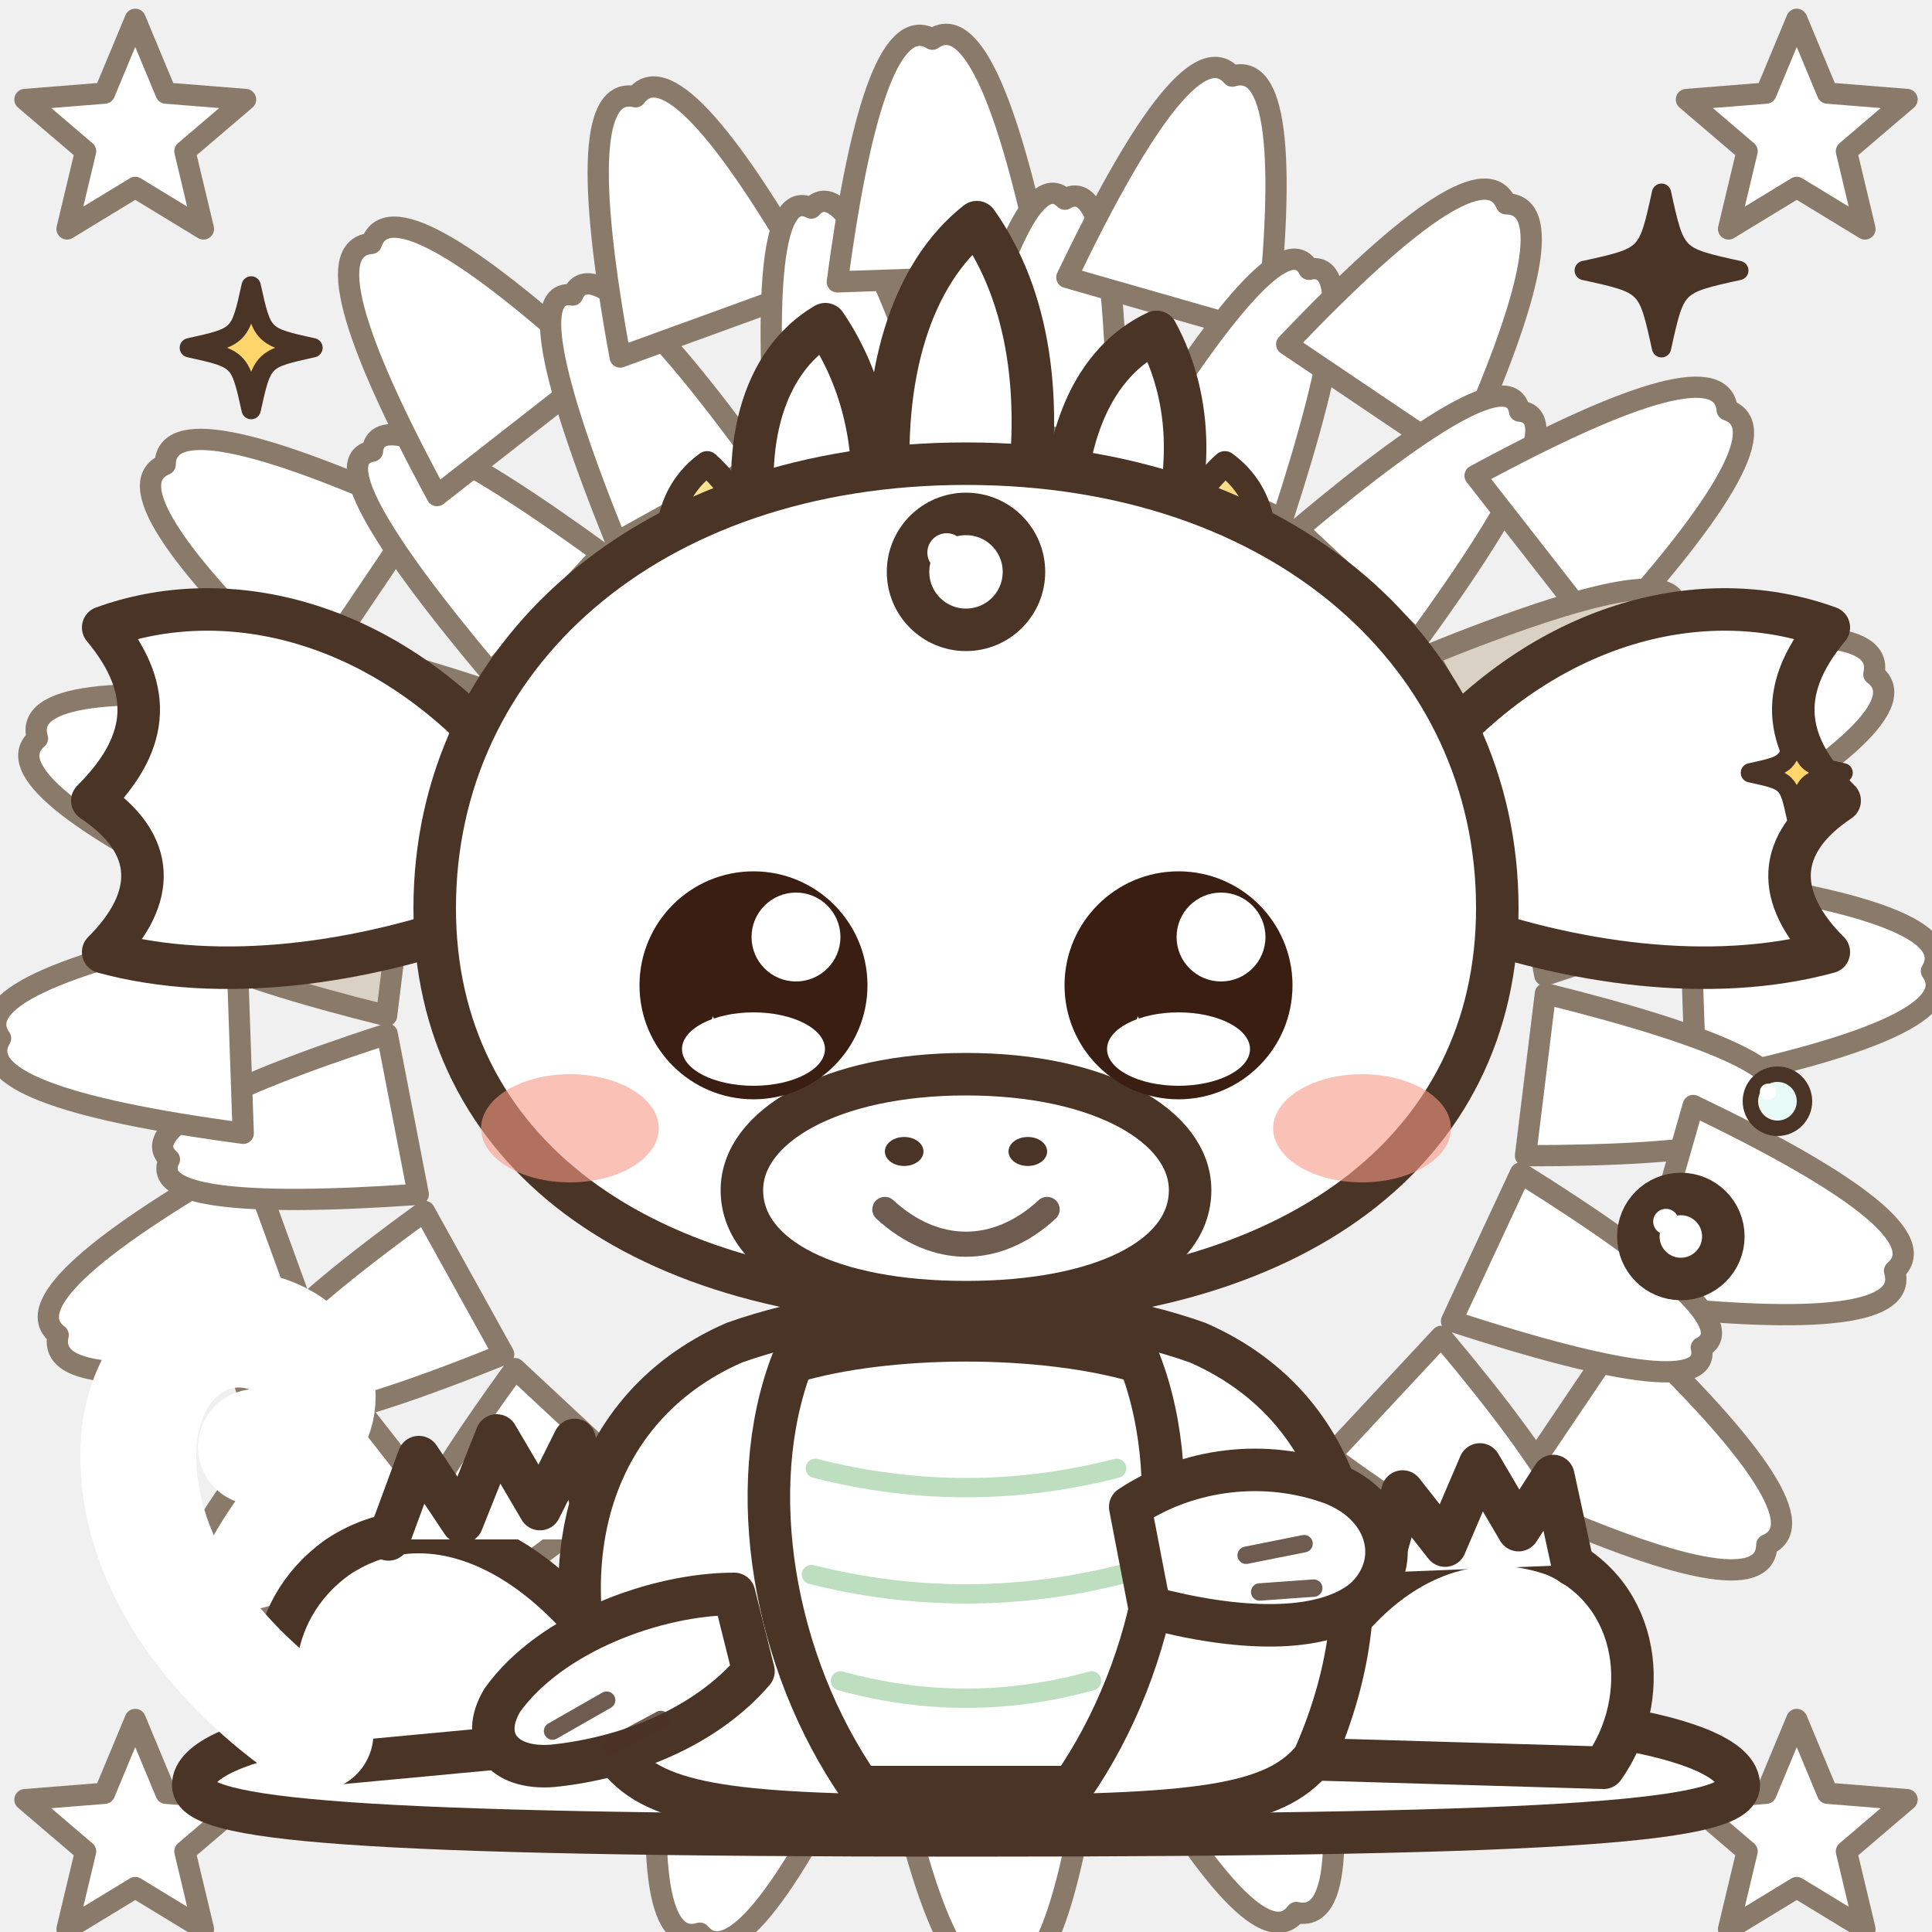
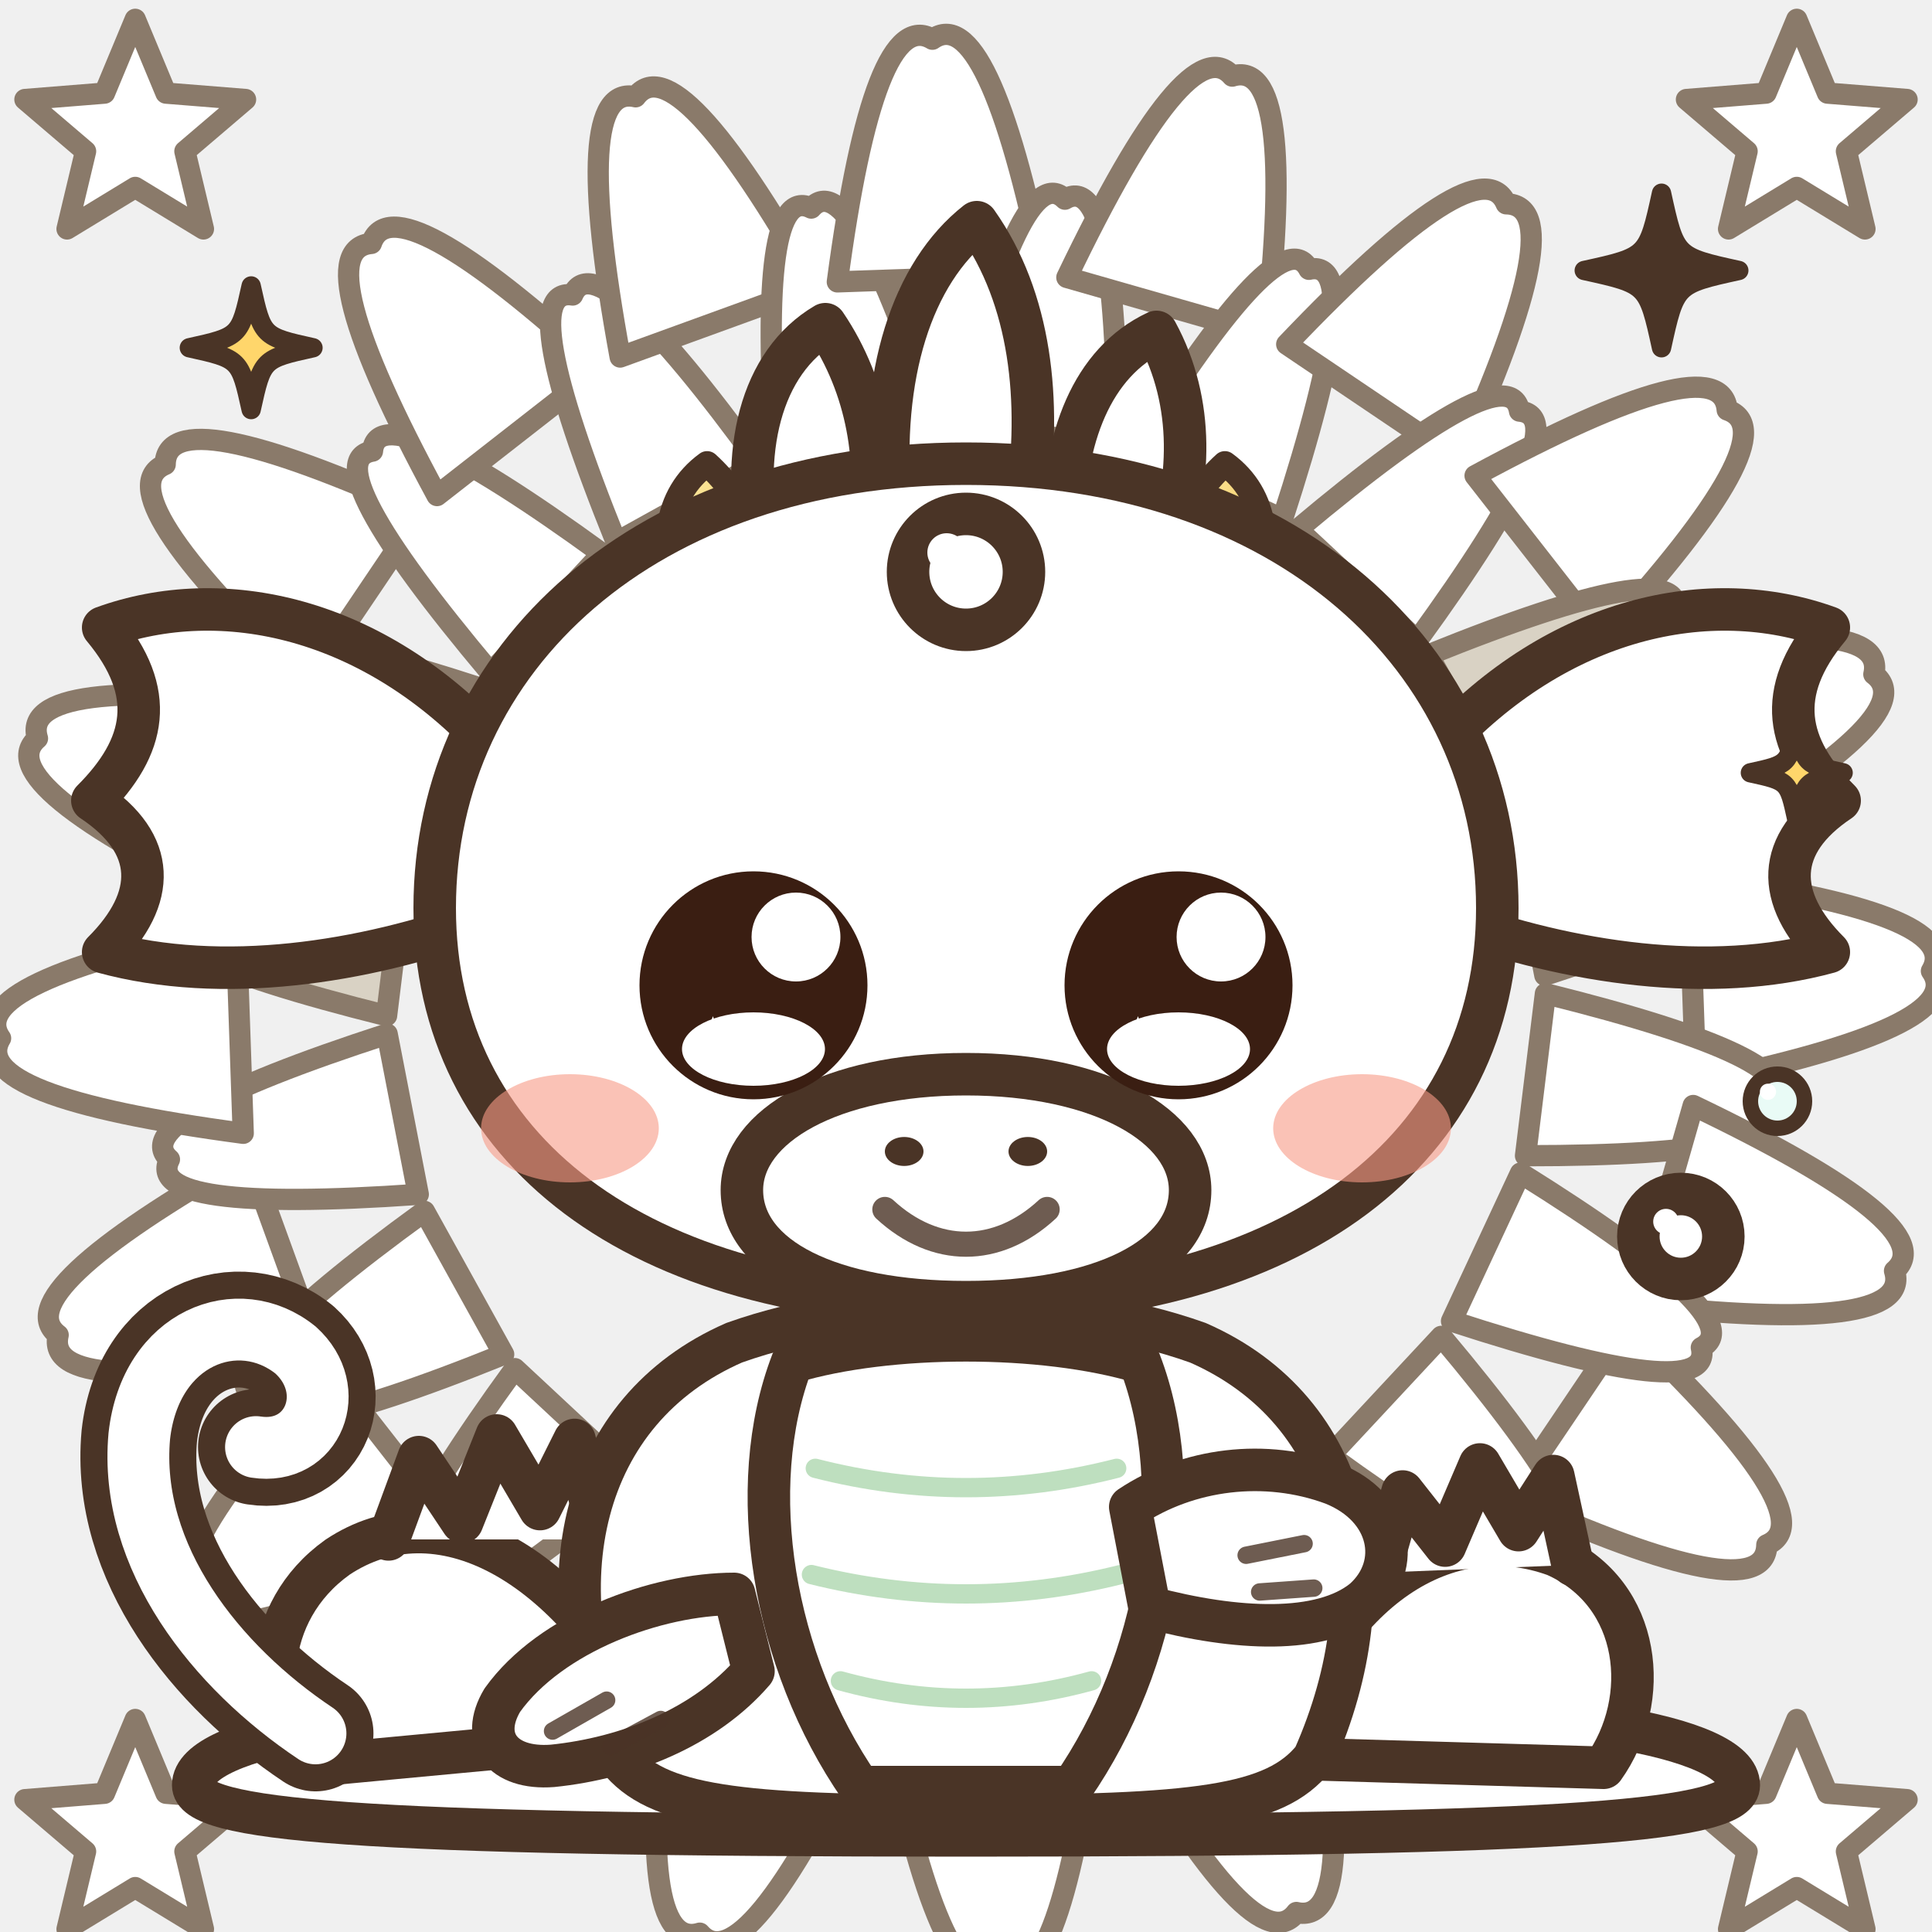
<svg xmlns="http://www.w3.org/2000/svg" viewBox="0 0 100 100" class="drawing" data-page="big-nessa">
  <g class="backdrop" stroke="#8a7a6a" stroke-width="1.1" stroke-linejoin="round">
    <path d="M84.18 68.60Q94.68 78.60 91.45 79.96Q91.40 83.47 78.19 77.48Z" fill="#ffffff" data-kind="fill" data-r="0" />
    <path d="M74.60 69.17Q83.82 80.14 80.72 80.65Q80.43 83.78 68.84 75.35Z" fill="#ffffff" data-kind="fill" data-r="1" />
    <path d="M77.38 78.35Q84.28 91.10 80.78 91.40Q79.65 94.72 68.94 84.94Z" fill="#d9d2c4" />
    <path d="M68.10 75.93Q73.47 89.22 70.36 88.73Q69.12 91.63 60.70 80.03Z" fill="#d9d2c4" />
    <path d="M67.90 85.52Q70.52 99.78 67.10 98.99Q64.99 101.79 57.83 89.18Z" fill="#ffffff" data-kind="fill" data-r="2" />
    <path d="M59.82 80.35Q60.82 94.65 58.01 93.23Q55.94 95.60 51.52 81.96Z" fill="#d9d2c4" />
    <path d="M56.66 89.41Q54.75 103.78 51.74 101.97Q48.87 103.99 45.96 89.78Z" fill="#ffffff" data-kind="fill" data-r="3" />
    <path d="M50.57 81.99Q47.11 95.91 44.88 93.69Q42.18 95.30 42.18 80.96Z" fill="#d9d2c4" />
    <path d="M44.78 89.64Q38.51 102.72 36.22 100.06Q32.86 101.09 34.48 86.69Z" fill="#ffffff" data-kind="fill" data-r="4" />
    <path d="M41.28 80.70Q33.69 92.86 32.25 90.06Q29.18 90.76 33.62 77.13Z" fill="#d9d2c4" />
    <path d="M33.40 86.18Q23.40 96.68 22.04 93.45Q18.53 93.40 24.52 80.19Z" fill="#d9d2c4" />
    <path d="M32.83 76.60Q21.86 85.82 21.35 82.72Q18.22 82.43 26.65 70.84Z" fill="#ffffff" data-kind="fill" data-r="5" />
    <path d="M23.65 79.38Q10.90 86.28 10.60 82.78Q7.28 81.65 17.06 70.94Z" fill="#ffffff" data-kind="fill" data-r="6" />
    <path d="M26.07 70.10Q12.78 75.47 13.27 72.36Q10.37 71.12 21.97 62.70Z" fill="#ffffff" data-kind="fill" data-r="7" />
    <path d="M16.48 69.90Q2.22 72.52 3.01 69.10Q0.21 66.99 12.82 59.83Z" fill="#ffffff" data-kind="fill" data-r="8" />
    <path d="M21.65 61.82Q7.35 62.82 8.77 60.01Q6.40 57.94 20.04 53.52Z" fill="#ffffff" data-kind="fill" data-r="9" />
    <path d="M12.59 58.66Q-1.78 56.75 0.03 53.74Q-1.99 50.87 12.22 47.96Z" fill="#ffffff" data-kind="fill" data-r="10" />
    <path d="M20.01 52.57Q6.09 49.11 8.31 46.88Q6.70 44.18 21.04 44.18Z" fill="#d9d2c4" />
    <path d="M12.36 46.78Q-0.72 40.51 1.94 38.22Q0.91 34.86 15.31 36.48Z" fill="#ffffff" data-kind="fill" data-r="11" />
    <path d="M21.30 43.28Q9.14 35.69 11.94 34.25Q11.24 31.18 24.87 35.62Z" fill="#d9d2c4" />
    <path d="M15.82 35.40Q5.32 25.40 8.55 24.04Q8.60 20.53 21.81 26.52Z" fill="#ffffff" data-kind="fill" data-r="12" />
    <path d="M25.40 34.83Q16.18 23.86 19.28 23.35Q19.57 20.22 31.16 28.65Z" fill="#ffffff" data-kind="fill" data-r="13" />
    <path d="M22.62 25.65Q15.72 12.90 19.22 12.60Q20.35 9.28 31.06 19.06Z" fill="#ffffff" data-kind="fill" data-r="14" />
    <path d="M31.90 28.07Q26.53 14.78 29.64 15.27Q30.88 12.37 39.30 23.97Z" fill="#ffffff" data-kind="fill" data-r="15" />
    <path d="M32.10 18.48Q29.48 4.22 32.90 5.01Q35.01 2.21 42.17 14.82Z" fill="#ffffff" data-kind="fill" data-r="16" />
    <path d="M40.18 23.65Q39.18 9.35 41.99 10.77Q44.06 8.40 48.48 22.04Z" fill="#ffffff" data-kind="fill" data-r="17" />
    <path d="M43.34 14.59Q45.25 0.22 48.26 2.03Q51.13 0.01 54.04 14.22Z" fill="#ffffff" data-kind="fill" data-r="18" />
    <path d="M49.43 22.01Q52.89 8.09 55.12 10.31Q57.82 8.70 57.82 23.04Z" fill="#ffffff" data-kind="fill" data-r="19" />
    <path d="M55.22 14.36Q61.49 1.28 63.78 3.94Q67.14 2.91 65.52 17.31Z" fill="#ffffff" data-kind="fill" data-r="20" />
    <path d="M58.72 23.30Q66.31 11.14 67.75 13.94Q70.82 13.24 66.38 26.87Z" fill="#ffffff" data-kind="fill" data-r="21" />
    <path d="M66.60 17.82Q76.60 7.32 77.96 10.55Q81.47 10.60 75.48 23.81Z" fill="#ffffff" data-kind="fill" data-r="22" />
    <path d="M67.17 27.40Q78.14 18.18 78.65 21.28Q81.78 21.57 73.35 33.16Z" fill="#ffffff" data-kind="fill" data-r="23" />
    <path d="M76.35 24.62Q89.10 17.72 89.40 21.22Q92.72 22.35 82.94 33.06Z" fill="#ffffff" data-kind="fill" data-r="24" />
    <path d="M73.93 33.90Q87.22 28.53 86.73 31.64Q89.63 32.88 78.03 41.30Z" fill="#d9d2c4" />
    <path d="M83.52 34.10Q97.78 31.48 96.99 34.90Q99.79 37.01 87.18 44.17Z" fill="#ffffff" data-kind="fill" data-r="25" />
    <path d="M78.35 42.18Q92.65 41.18 91.23 43.99Q93.60 46.06 79.96 50.48Z" fill="#d9d2c4" />
    <path d="M87.41 45.34Q101.78 47.25 99.97 50.26Q101.99 53.13 87.78 56.04Z" fill="#ffffff" data-kind="fill" data-r="26" />
    <path d="M79.99 51.43Q93.91 54.89 91.69 57.12Q93.30 59.82 78.96 59.82Z" fill="#ffffff" data-kind="fill" data-r="27" />
    <path d="M87.64 57.22Q100.72 63.49 98.06 65.78Q99.09 69.14 84.69 67.52Z" fill="#ffffff" data-kind="fill" data-r="28" />
    <path d="M78.70 60.72Q90.86 68.31 88.06 69.75Q88.76 72.82 75.13 68.38Z" fill="#ffffff" data-kind="fill" data-r="29" />
    <path d="M7.00 1.00L8.59 4.82L12.71 5.15L9.57 7.83L10.53 11.85L7.00 9.70L3.47 11.85L4.43 7.83L1.29 5.15L5.41 4.82Z" fill="#ffffff" data-kind="fill" data-r="30" />
    <path d="M93.00 1.00L94.59 4.82L98.71 5.15L95.57 7.83L96.53 11.85L93.00 9.70L89.47 11.85L90.43 7.83L87.29 5.15L91.41 4.82Z" fill="#ffffff" data-kind="fill" data-r="31" />
    <path d="M7.00 89.00L8.59 92.82L12.71 93.15L9.57 95.83L10.53 99.85L7.00 97.70L3.47 99.85L4.43 95.83L1.29 93.15L5.41 92.82Z" fill="#ffffff" data-kind="fill" data-r="32" />
    <path d="M93.00 89.00L94.59 92.82L98.71 93.15L95.57 95.83L96.53 99.85L93.00 97.70L89.47 99.85L90.43 95.83L87.29 93.15L91.41 92.82Z" fill="#ffffff" data-kind="fill" data-r="33" />
  </g>
  <defs>
    <linearGradient id="nessa-f5-gold" x1="0" y1="0" x2="1" y2="1">
      <stop offset="0" stop-color="#fff0b0" />
      <stop offset="1" stop-color="#eebc45" />
    </linearGradient>
  </defs>
  <g>
    <path d="M10 92.4C10 89.8 20 88.2 32 88.8C40 87.6 60 87.6 68 88.8C80 88.2 90 89.8 90 92.4C90 94.2 82 95 50 95C18 95 10 94.2 10 92.4Z" fill="#ffffff" stroke="#4a3426" stroke-width="2.2" stroke-linejoin="round" stroke-linecap="round" data-kind="fill" data-r="34" />
    <path d="M76.5 89.2q4-1.6 8 0M80 88q2-.8 4 0" fill="none" stroke="#4a3426" stroke-width="1" stroke-linecap="round" stroke-linejoin="round" stroke-opacity="0.8" />
    <path d="M34 89.72C29.44 80.6 22.6 77.18 17.47 80.6C13.48 83.45 13.48 88.58 15.76 91.43Z" fill="#ffffff" stroke="#4a3426" stroke-width="2.2" stroke-linejoin="round" stroke-linecap="round" data-kind="fill" data-r="35" />
-     <path d="M16.33 89.72C11.2 86.3 6.64 80.6 7.21 74.33C7.78 69.2 12.34 67.49 15.3 69.88C17.58 71.94 16.22 75.36 13.25 74.9" fill="none" stroke="#ffffff" stroke-width="6" stroke-linecap="round" stroke-linejoin="round" data-kind="stroke" data-r="36" />
-     <path d="M16.33 89.72C11.2 86.3 6.64 80.6 7.21 74.33C7.78 69.2 12.34 67.49 15.3 69.88C17.58 71.94 16.22 75.36 13.25 74.9" fill="none" stroke="#ffffff" stroke-width="3.2" stroke-linecap="round" stroke-linejoin="round" data-kind="stroke" data-r="37" />
-     <path d="M20.11 79.68L21.68 75.42L23.92 78.78L25.71 74.3L27.95 78.11L29.74 74.53L31.09 79.68" fill="#ffffff" stroke="#4a3426" stroke-width="2.2" stroke-linejoin="round" stroke-linecap="round" data-kind="fill" data-r="38" />
-     <path d="M66 91C69 82 75 78.5 80.5 80.5 85 82.5 85.5 88 83 91.5Z" fill="#ffffff" stroke="#4a3426" stroke-width="2.2" stroke-linejoin="round" stroke-linecap="round" data-kind="fill" data-r="39" />
-     <path d="M71.4 81.4L72.6 77.2 74.8 80 76.6 75.8 78.6 79.2 80.4 76.4 81.4 81" fill="#ffffff" stroke="#4a3426" stroke-width="2.2" stroke-linejoin="round" stroke-linecap="round" data-kind="fill" data-r="40" />
-     <path d="M25.5 38.64C19.34 31.92 11.5 30.24 5.34 32.48C8.14 35.84 7.58 38.64 4.78 41.44C8.14 43.68 8.14 46.48 5.34 49.28C11.5 50.96 18.78 49.84 24.94 47.6Z" fill="#ffffff" stroke="#4a3426" stroke-width="2.2" stroke-linejoin="round" stroke-linecap="round" data-kind="fill" data-r="41" />
-     <path d="M74.5 38.64C80.66 31.92 88.5 30.24 94.66 32.48C91.86 35.84 92.42 38.64 95.22 41.44C91.86 43.68 91.86 46.48 94.66 49.28C88.5 50.96 81.22 49.84 75.06 47.6Z" fill="#ffffff" stroke="#4a3426" stroke-width="2.2" stroke-linejoin="round" stroke-linecap="round" data-kind="fill" data-r="42" />
+     <path d="M16.33 89.72C11.2 86.3 6.64 80.6 7.21 74.33C7.78 69.2 12.34 67.49 15.3 69.88C17.58 71.94 16.22 75.36 13.25 74.9" fill="none" stroke="#4a3426" stroke-width="6" stroke-linecap="round" stroke-linejoin="round" />
+     <path d="M16.33 89.72C11.2 86.3 6.64 80.6 7.21 74.33C7.78 69.2 12.34 67.49 15.3 69.88C17.58 71.94 16.22 75.36 13.25 74.9" fill="none" stroke="#ffffff" stroke-width="3.2" stroke-linecap="round" stroke-linejoin="round" data-kind="stroke" data-r="36" />
+     <path d="M20.11 79.68L21.68 75.42L23.92 78.78L25.71 74.3L27.95 78.11L29.74 74.53L31.09 79.68" fill="#ffffff" stroke="#4a3426" stroke-width="2.2" stroke-linejoin="round" stroke-linecap="round" data-kind="fill" data-r="37" />
+     <path d="M66 91C69 82 75 78.5 80.5 80.5 85 82.5 85.5 88 83 91.5Z" fill="#ffffff" stroke="#4a3426" stroke-width="2.2" stroke-linejoin="round" stroke-linecap="round" data-kind="fill" data-r="38" />
+     <path d="M71.4 81.4L72.6 77.2 74.8 80 76.6 75.8 78.6 79.2 80.4 76.4 81.4 81" fill="#ffffff" stroke="#4a3426" stroke-width="2.2" stroke-linejoin="round" stroke-linecap="round" data-kind="fill" data-r="39" />
+     <path d="M25.5 38.64C19.34 31.92 11.5 30.24 5.34 32.48C8.14 35.84 7.58 38.64 4.78 41.44C8.14 43.68 8.14 46.48 5.34 49.28C11.5 50.96 18.78 49.84 24.94 47.6Z" fill="#ffffff" stroke="#4a3426" stroke-width="2.2" stroke-linejoin="round" stroke-linecap="round" data-kind="fill" data-r="40" />
+     <path d="M74.5 38.64C80.66 31.92 88.5 30.24 94.66 32.48C91.86 35.84 92.42 38.64 95.22 41.44C91.86 43.68 91.86 46.48 94.66 49.28C88.5 50.96 81.22 49.84 75.06 47.6Z" fill="#ffffff" stroke="#4a3426" stroke-width="2.2" stroke-linejoin="round" stroke-linecap="round" data-kind="fill" data-r="41" />
    <path d="M35.5 31.5C34 28.5 34.4 25.6 36.6 24 38.8 26 39.6 28.6 39.4 31Z" fill="url(#nessa-f5-gold)" stroke="#4a3426" stroke-width="1.3" stroke-linejoin="round" stroke-linecap="round" />
    <path d="M64.5 31.5C66 28.5 65.6 25.6 63.4 24 61.2 26 60.4 28.6 60.6 31Z" fill="url(#nessa-f5-gold)" stroke="#4a3426" stroke-width="1.3" stroke-linejoin="round" stroke-linecap="round" />
-     <path d="M39.36 28.66C38.24 23.38 39.36 18.76 42.72 16.78C44.96 20.08 45.52 24.04 44.96 27.34Z" fill="#ffffff" stroke="#4a3426" stroke-width="2.2" stroke-linejoin="round" stroke-linecap="round" data-kind="fill" data-r="43" />
-     <path d="M46.08 26.02C45.52 19.42 47.2 14.14 50.56 11.5C53.36 15.46 53.92 20.74 53.14 26.02Z" fill="#ffffff" stroke="#4a3426" stroke-width="2.2" stroke-linejoin="round" stroke-linecap="round" data-kind="fill" data-r="44" />
-     <path d="M55.04 27.34C55.04 22.72 56.5 18.76 59.86 17.18C61.87 20.87 61.65 25.1 60.3 28.66Z" fill="#ffffff" stroke="#4a3426" stroke-width="2.2" stroke-linejoin="round" stroke-linecap="round" data-kind="fill" data-r="45" />
-     <path d="M32 91C28 82 30 73 38 69.5 45 67 55 67 62 69.5 70 73 72 82 68 91 66 93.5 62 94 50 94 38 94 34 93.5 32 91Z" fill="#ffffff" stroke="#4a3426" stroke-width="2.2" stroke-linejoin="round" stroke-linecap="round" data-kind="fill" data-r="46" />
-     <path d="M41 70.5C46 69 54 69 59 70.5 61.5 77 60 86 55.5 92.5H44.5C40 86 38.5 77 41 70.5Z" fill="#ffffff" stroke="#4a3426" stroke-width="2.2" stroke-linejoin="round" stroke-linecap="round" data-kind="fill" data-r="47" />
+     <path d="M39.36 28.66C38.24 23.38 39.36 18.76 42.72 16.78C44.96 20.08 45.52 24.04 44.96 27.34Z" fill="#ffffff" stroke="#4a3426" stroke-width="2.2" stroke-linejoin="round" stroke-linecap="round" data-kind="fill" data-r="42" />
+     <path d="M46.08 26.02C45.52 19.42 47.2 14.14 50.56 11.5C53.36 15.46 53.92 20.74 53.14 26.02Z" fill="#ffffff" stroke="#4a3426" stroke-width="2.2" stroke-linejoin="round" stroke-linecap="round" data-kind="fill" data-r="43" />
+     <path d="M55.04 27.34C55.04 22.72 56.5 18.76 59.86 17.18C61.87 20.87 61.65 25.1 60.3 28.66Z" fill="#ffffff" stroke="#4a3426" stroke-width="2.2" stroke-linejoin="round" stroke-linecap="round" data-kind="fill" data-r="44" />
+     <path d="M32 91C28 82 30 73 38 69.5 45 67 55 67 62 69.5 70 73 72 82 68 91 66 93.5 62 94 50 94 38 94 34 93.5 32 91Z" fill="#ffffff" stroke="#4a3426" stroke-width="2.2" stroke-linejoin="round" stroke-linecap="round" data-kind="fill" data-r="45" />
+     <path d="M41 70.5C46 69 54 69 59 70.5 61.5 77 60 86 55.5 92.5H44.5C40 86 38.5 77 41 70.5Z" fill="#ffffff" stroke="#4a3426" stroke-width="2.2" stroke-linejoin="round" stroke-linecap="round" data-kind="fill" data-r="46" />
    <path d="M42.2 76q7.8 2 15.6 0M42 81.5q8 2 16 0M43.5 87q6.5 1.8 13 0" fill="none" stroke="#b7dcb8" stroke-width="1" stroke-linecap="round" stroke-linejoin="round" opacity="0.9" />
-     <circle cx="34.5" cy="80" r="1.3" fill="#ffffff" data-kind="fill" data-r="48" />
-     <circle cx="36" cy="85" r=".9" fill="#ffffff" data-kind="fill" data-r="48" />
-     <circle cx="65.5" cy="88" r="1" fill="#ffffff" data-kind="fill" data-r="48" />
-     <path d="M38 82.5C34 82.5 28.5 84.5 26 88 24.8 90 26 91.6 28.6 91.4 32.5 91 36.5 89.4 39 86.5Z" fill="#ffffff" stroke="#4a3426" stroke-width="2.2" stroke-linejoin="round" stroke-linecap="round" data-kind="fill" data-r="49" />
+     <circle cx="34.5" cy="80" r="1.3" fill="#ffffff" data-kind="fill" data-r="47" />
+     <circle cx="36" cy="85" r=".9" fill="#ffffff" data-kind="fill" data-r="47" />
+     <circle cx="65.5" cy="88" r="1" fill="#ffffff" data-kind="fill" data-r="47" />
+     <path d="M38 82.5C34 82.5 28.5 84.5 26 88 24.8 90 26 91.6 28.6 91.4 32.5 91 36.5 89.4 39 86.5Z" fill="#ffffff" stroke="#4a3426" stroke-width="2.2" stroke-linejoin="round" stroke-linecap="round" data-kind="fill" data-r="48" />
    <path d="M28.6 89.6l2.8-1.6M31.6 90.4l2.6-1.4" fill="none" stroke="#4a3426" stroke-width="0.9" stroke-linecap="round" stroke-linejoin="round" stroke-opacity="0.8" />
-     <path d="M58.5 78C61.5 76 65.5 75.5 69 76.8 72 78 72.6 81 70.6 82.8 68.4 84.6 64 84.4 59.5 83.2Z" fill="#ffffff" stroke="#4a3426" stroke-width="2.2" stroke-linejoin="round" stroke-linecap="round" data-kind="fill" data-r="50" />
+     <path d="M58.5 78C61.5 76 65.5 75.5 69 76.8 72 78 72.6 81 70.6 82.8 68.4 84.6 64 84.4 59.5 83.2Z" fill="#ffffff" stroke="#4a3426" stroke-width="2.2" stroke-linejoin="round" stroke-linecap="round" data-kind="fill" data-r="49" />
    <path d="M64.5 80.5l3-.6M65.2 82.4l2.8-.2" fill="none" stroke="#4a3426" stroke-width="0.9" stroke-linecap="round" stroke-linejoin="round" stroke-opacity="0.8" />
-     <path d="M50 24C66.5 24 77.5 34 77.5 47 77.5 59.5 67 67.5 50 67.5 33 67.5 22.5 59.5 22.5 47 22.5 34 33.5 24 50 24Z" fill="#ffffff" stroke="#4a3426" stroke-width="2.2" stroke-linejoin="round" stroke-linecap="round" data-kind="fill" data-r="51" />
-     <circle cx="50" cy="31" r="1.9" fill="#ffffff" data-kind="fill" data-r="48" />
-     <circle cx="44.5" cy="33.4" r="1.2" fill="#ffffff" data-kind="fill" data-r="48" />
-     <circle cx="55.6" cy="33.5" r="1.3" fill="#ffffff" data-kind="fill" data-r="48" />
-     <circle cx="50" cy="29.6" r="3" fill="#ffffff" stroke="#4a3426" stroke-width="2.2" data-kind="fill" data-r="52" stroke-linejoin="round" />
+     <path d="M50 24C66.5 24 77.5 34 77.5 47 77.5 59.5 67 67.5 50 67.5 33 67.5 22.5 59.5 22.5 47 22.5 34 33.5 24 50 24Z" fill="#ffffff" stroke="#4a3426" stroke-width="2.2" stroke-linejoin="round" stroke-linecap="round" data-kind="fill" data-r="50" />
+     <circle cx="50" cy="31" r="1.9" fill="#ffffff" data-kind="fill" data-r="47" />
+     <circle cx="44.5" cy="33.4" r="1.2" fill="#ffffff" data-kind="fill" data-r="47" />
+     <circle cx="55.6" cy="33.5" r="1.3" fill="#ffffff" data-kind="fill" data-r="47" />
+     <circle cx="50" cy="29.6" r="3" fill="#ffffff" stroke="#4a3426" stroke-width="2.2" data-kind="fill" data-r="51" stroke-linejoin="round" />
    <circle cx="49" cy="28.6" r="1" fill="#fff" />
-     <path d="M50 55.6C57 55.6 61.6 58.3 61.6 61.6 61.6 65.1 57 67.4 50 67.4 43 67.4 38.4 65.1 38.4 61.6 38.4 58.3 43 55.6 50 55.6Z" fill="#ffffff" stroke="#4a3426" stroke-width="2.2" stroke-linejoin="round" stroke-linecap="round" data-kind="fill" data-r="53" />
+     <path d="M50 55.6C57 55.6 61.6 58.3 61.6 61.6 61.6 65.1 57 67.4 50 67.4 43 67.4 38.4 65.1 38.4 61.6 38.4 58.3 43 55.6 50 55.6Z" fill="#ffffff" stroke="#4a3426" stroke-width="2.2" stroke-linejoin="round" stroke-linecap="round" data-kind="fill" data-r="52" />
    <ellipse cx="46.8" cy="59.6" rx="1" ry=".75" fill="#4a3426" />
    <ellipse cx="53.2" cy="59.6" rx="1" ry=".75" fill="#4a3426" />
    <path d="M45.8 62.6c2.6 2.4 5.8 2.4 8.4 0" fill="none" stroke="#4a3426" stroke-width="1.3" stroke-linecap="round" stroke-linejoin="round" stroke-opacity="0.8" />
    <circle cx="39" cy="51" r="5.9" fill="#3a1e12" />
-     <ellipse cx="39" cy="54.3" rx="3.7" ry="1.9" fill="#ffffff" data-kind="fill" data-r="54" />
+     <ellipse cx="39" cy="54.3" rx="3.7" ry="1.9" fill="#ffffff" data-kind="fill" data-r="53" />
    <circle cx="41.2" cy="48.5" r="2.3" fill="#fff" />
    <path d="M36.9 52.6l.35 .9.9 .35-.9 .35-.35 .9-.35-.9-.9-.35.9-.35z" fill="#fff" />
    <circle cx="61" cy="51" r="5.9" fill="#3a1e12" />
-     <ellipse cx="61" cy="54.3" rx="3.7" ry="1.9" fill="#ffffff" data-kind="fill" data-r="54" />
+     <ellipse cx="61" cy="54.3" rx="3.7" ry="1.9" fill="#ffffff" data-kind="fill" data-r="53" />
    <circle cx="63.2" cy="48.5" r="2.3" fill="#fff" />
    <path d="M58.9 52.6l.35 .9.9 .35-.9 .35-.35 .9-.35-.9-.9-.35.9-.35z" fill="#fff" />
    <ellipse cx="29.5" cy="58.4" rx="4.6" ry="2.8" fill="#f79a86" opacity=".6" />
    <ellipse cx="70.5" cy="58.4" rx="4.6" ry="2.8" fill="#f79a86" opacity=".6" />
  </g>
-   <circle cx="87" cy="64" r="2.2" fill="#ffffff" stroke="#4a3426" stroke-width="2.2" data-kind="fill" data-r="55" stroke-linejoin="round" />
+   <circle cx="87" cy="64" r="2.2" fill="#ffffff" stroke="#4a3426" stroke-width="2.2" data-kind="fill" data-r="54" stroke-linejoin="round" />
  <circle cx="86.23" cy="63.23" r="0.66" fill="#fff" />
  <circle cx="92" cy="57" r="1.4" fill="#e9fbf6" stroke="#4a3426" stroke-width=".8" />
  <circle cx="91.51" cy="56.51" r="0.42" fill="#fff" />
  <path d="M86 10C86.72 13.28 86.72 13.28 90 14C86.72 14.72 86.72 14.72 86 18C85.28 14.72 85.28 14.72 82 14C85.28 13.28 85.28 13.28 86 10Z" fill="#4a3426" stroke="#4a3426" stroke-width="1" stroke-linejoin="round" />
  <path d="M13 14.8C13.58 17.42 13.58 17.42 16.2 18C13.58 18.58 13.58 18.58 13 21.2C12.42 18.58 12.42 18.58 9.8 18C12.42 17.42 12.42 17.42 13 14.8Z" fill="#ffd66b" stroke="#4a3426" stroke-width="1" stroke-linejoin="round" />
  <path d="M93 37.6C93.43 39.57 93.43 39.57 95.4 40C93.43 40.43 93.43 40.43 93 42.4C92.57 40.43 92.57 40.43 90.6 40C92.57 39.57 92.57 39.57 93 37.6Z" fill="#ffd66b" stroke="#4a3426" stroke-width="1" stroke-linejoin="round" />
</svg>
